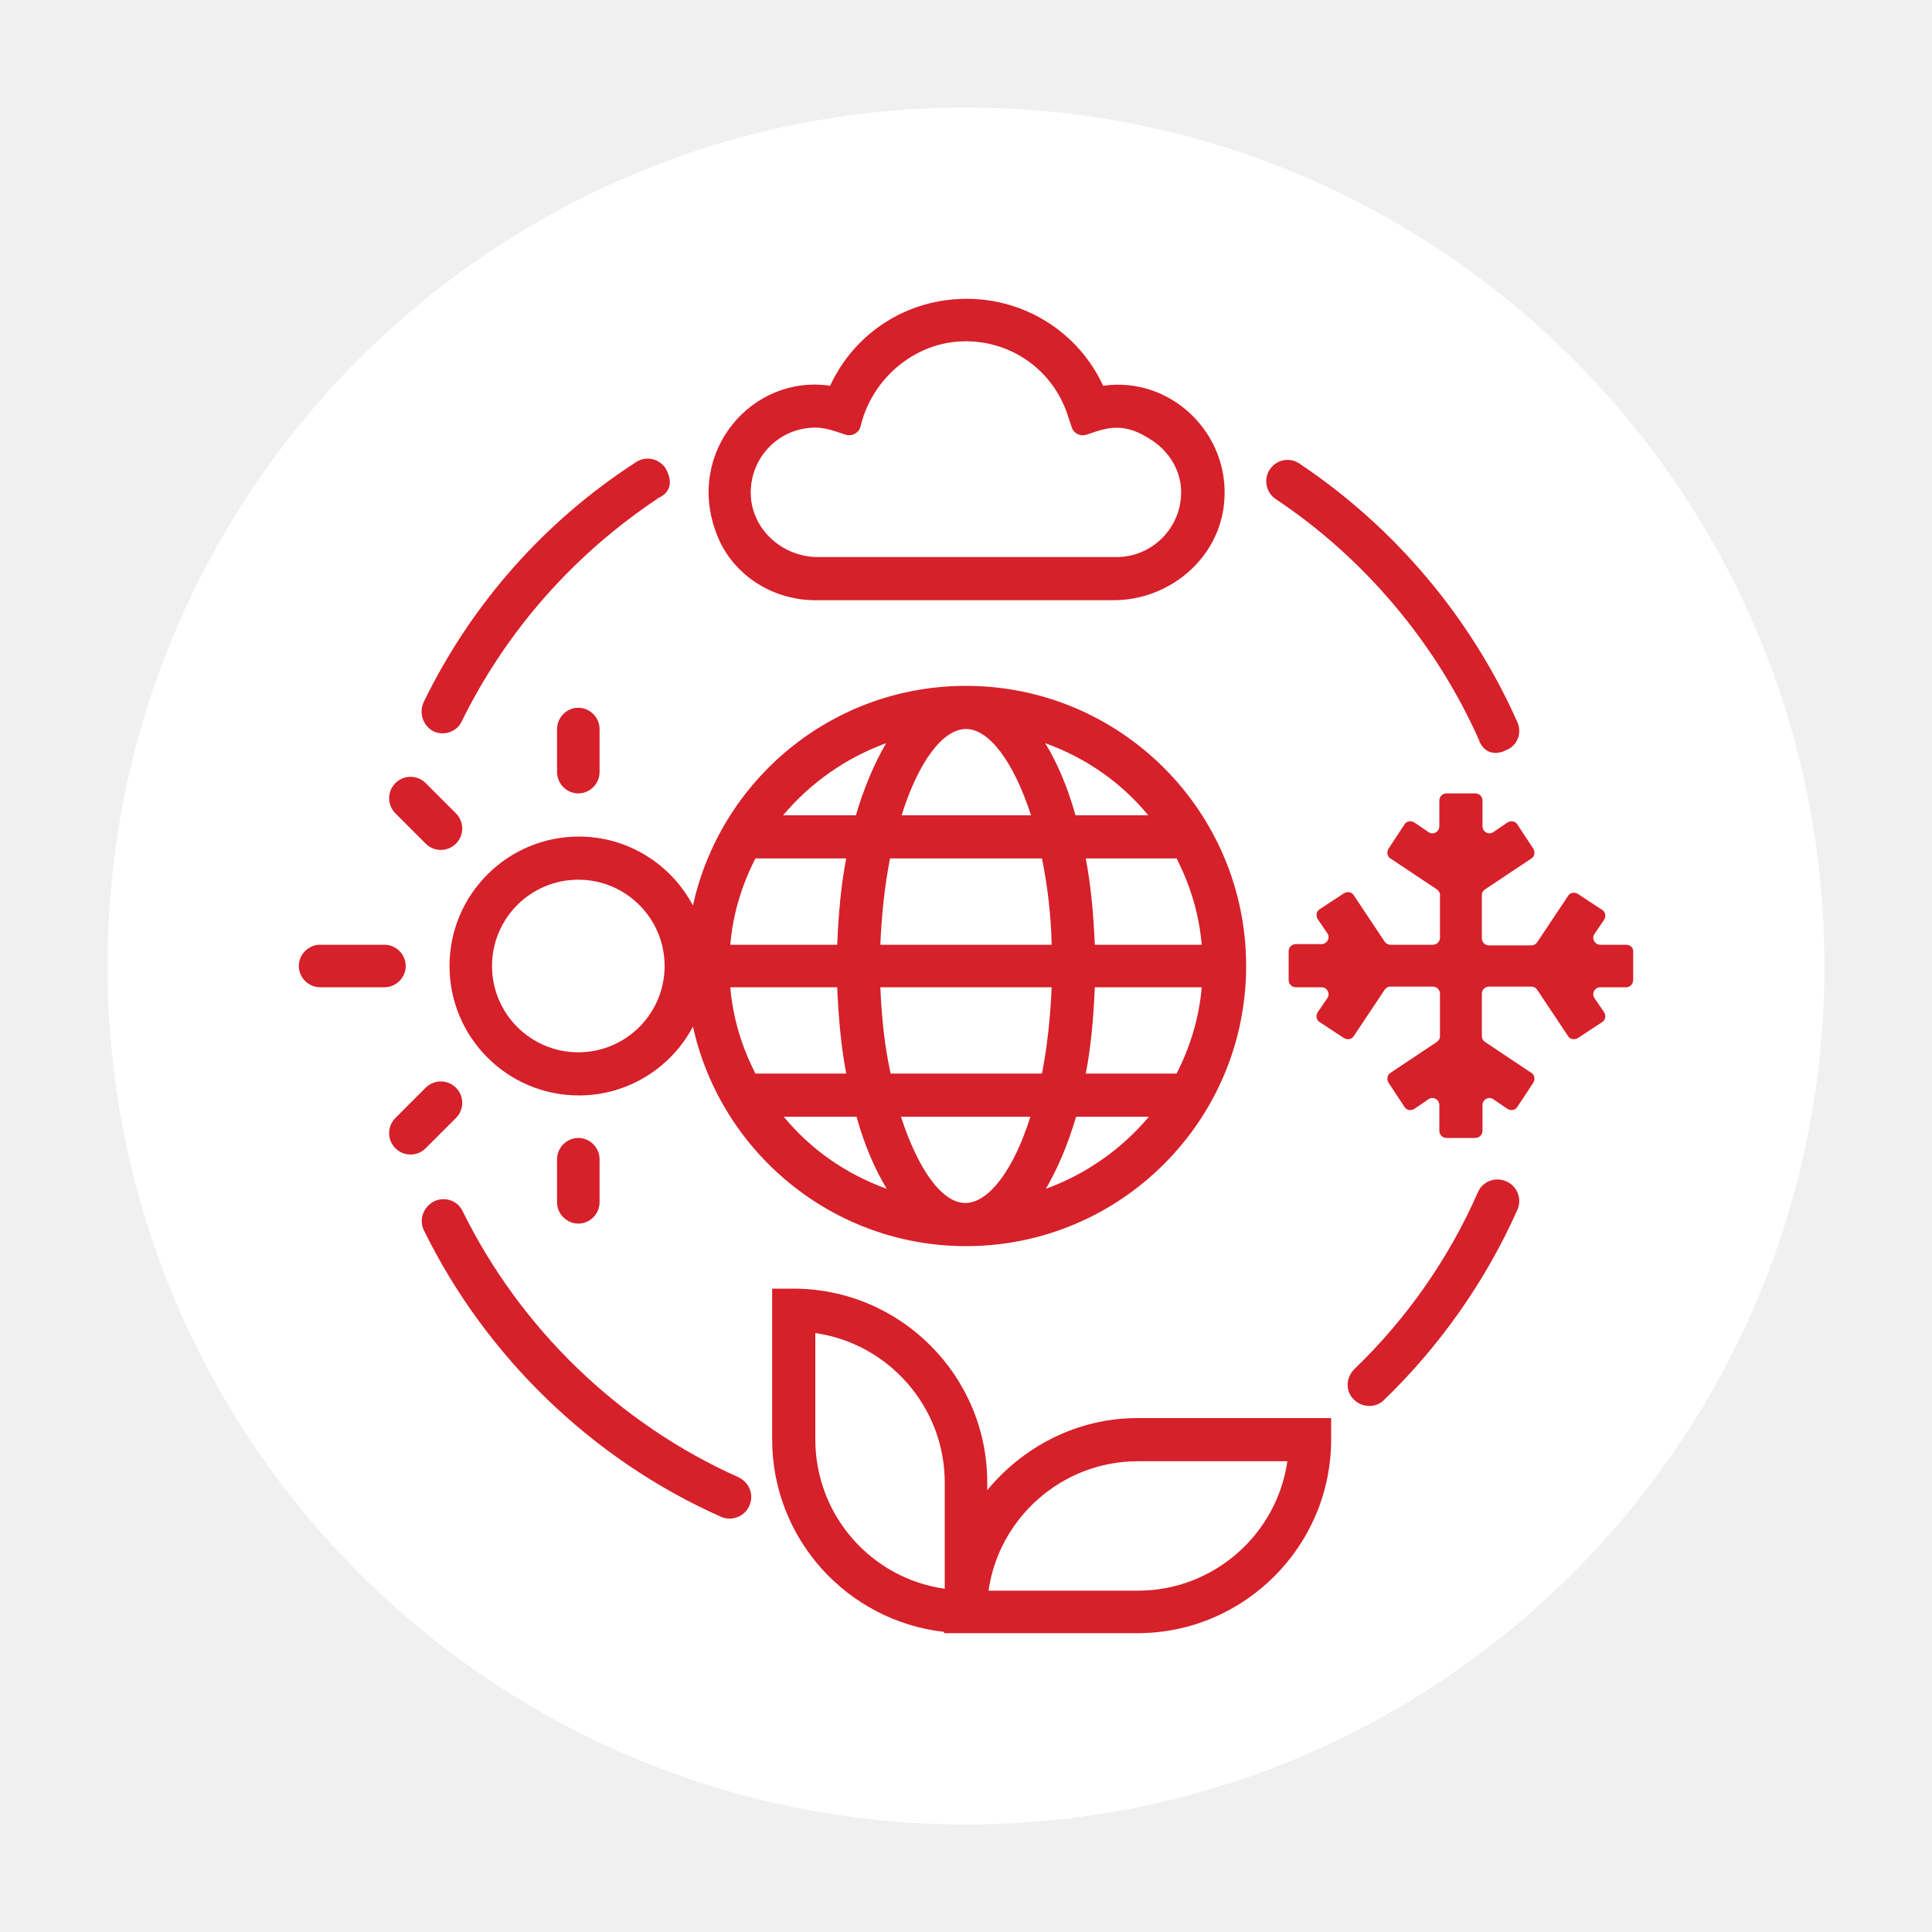
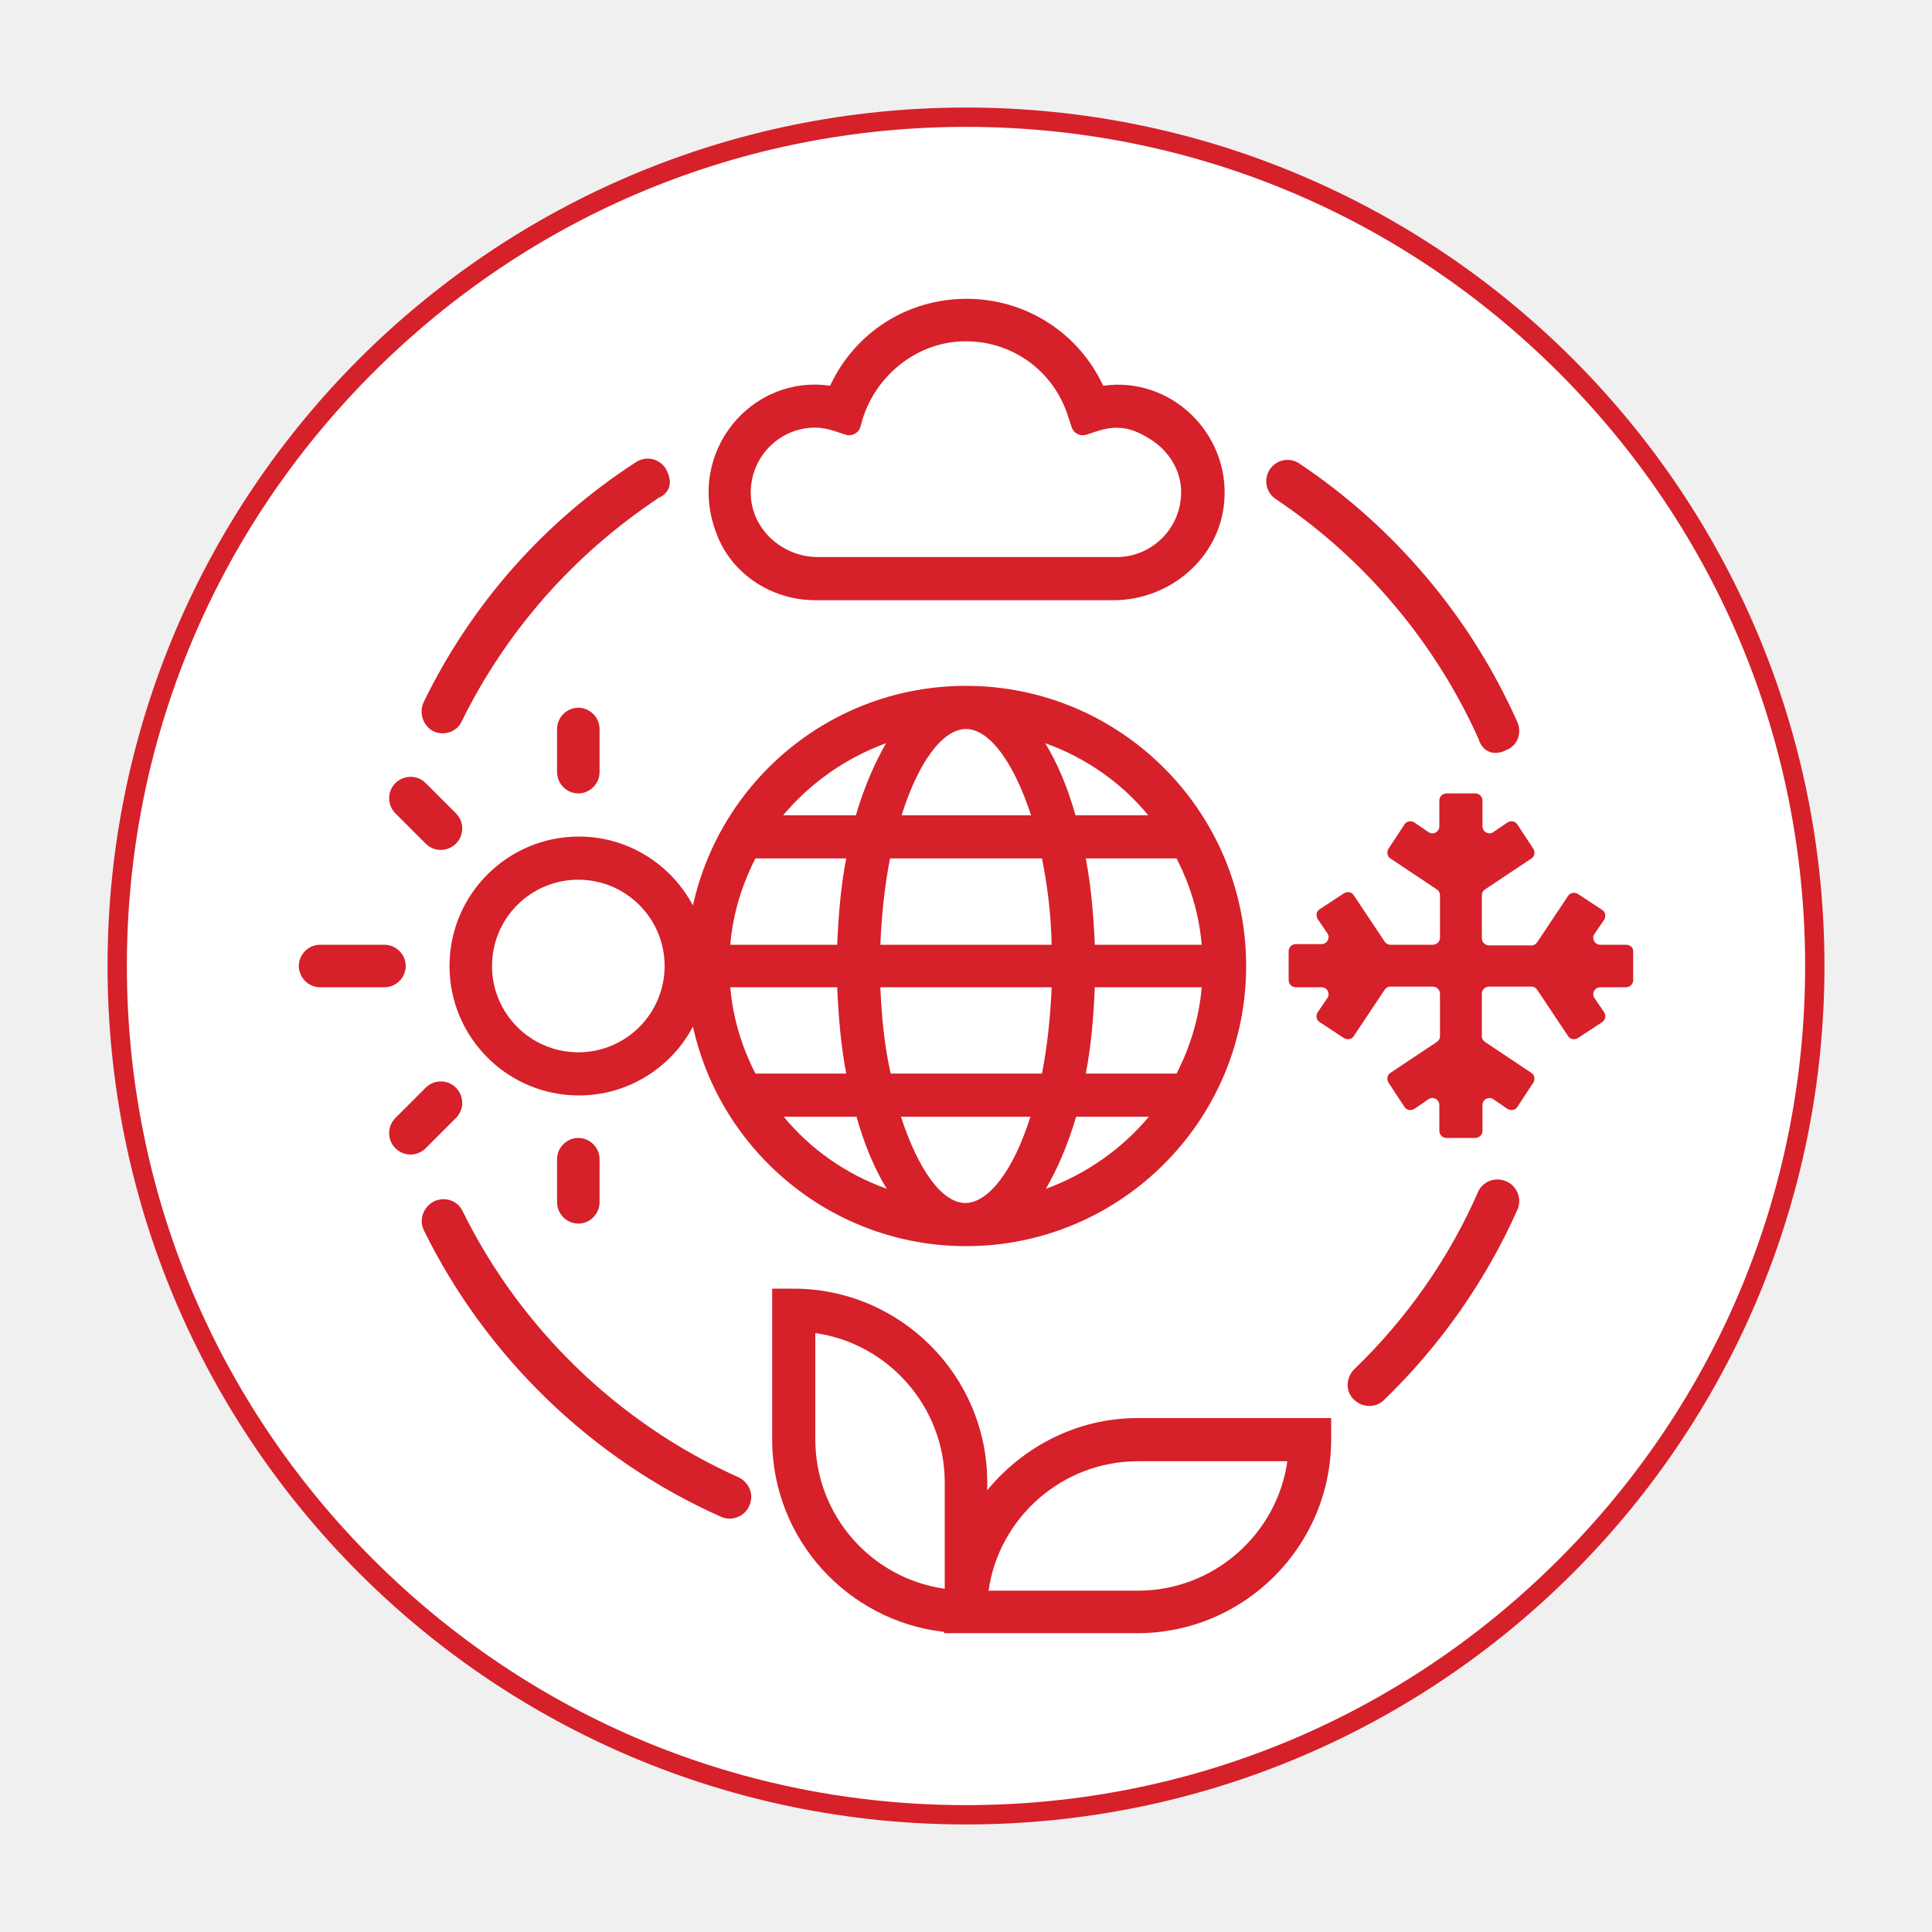
<svg xmlns="http://www.w3.org/2000/svg" version="1.1" id="Layer_1" x="0px" y="0px" viewBox="0 0 300 300" style="enable-background:new 0 0 300 300;" xml:space="preserve">
  <style type="text/css">
	.st0{fill:#FFFFFF;}
	.st1{fill:#D6202A;}
</style>
  <g>
-     <circle class="st0" cx="150" cy="150" r="133.3" />
+     <circle class="st0" cx="150" cy="150" r="131.8" />
+     <path class="st1" d="M150,19.7c34.8,0,67.5,13.6,92.1,38.2s38.2,57.3,38.2,92.1s-13.6,67.5-38.2,92.1s-57.3,38.2-92.1,38.2   c-34.8,0-67.5-13.6-92.1-38.2c-24.6-24.6-38.2-57.3-38.2-92.1s13.6-67.5,38.2-92.1C82.5,33.3,115.2,19.7,150,19.7 M150,16.7   C76.4,16.7,16.7,76.4,16.7,150S76.4,283.3,150,283.3S283.3,223.6,283.3,150S223.6,16.7,150,16.7L150,16.7z" />
+   </g>
+   <g>
    <g>
-       <path class="st1" d="M89.8,109.9L89.8,109.9c1.8,0,3.3,1.5,3.3,3.3v6.7c0,1.8-1.5,3.3-3.3,3.3h0c-1.8,0-3.3-1.5-3.3-3.3v-6.7    C86.5,111.4,88,109.9,89.8,109.9z" />
-       <path class="st1" d="M61.4,121.6L61.4,121.6c1.3-1.3,3.4-1.3,4.7,0l4.7,4.7c1.3,1.3,1.3,3.4,0,4.7h0c-1.3,1.3-3.4,1.3-4.7,0    l-4.7-4.7C60.1,125,60.1,122.9,61.4,121.6z" />
-       <path class="st1" d="M49.7,146.7h10c1.8,0,3.3,1.5,3.3,3.3v0c0,1.8-1.5,3.3-3.3,3.3h-10c-1.8,0-3.3-1.5-3.3-3.3v0    C46.4,148.2,47.9,146.7,49.7,146.7z" />
-       <path class="st1" d="M61.4,173.6l4.7-4.7c1.3-1.3,3.4-1.3,4.7,0l0,0c1.3,1.3,1.3,3.4,0,4.7l-4.7,4.7c-1.3,1.3-3.4,1.3-4.7,0h0    C60.1,177,60.1,174.9,61.4,173.6z" />
-       <path class="st1" d="M89.8,176.7L89.8,176.7c1.8,0,3.3,1.5,3.3,3.3v6.7c0,1.8-1.5,3.3-3.3,3.3h0c-1.8,0-3.3-1.5-3.3-3.3v-6.7    C86.5,178.2,88,176.7,89.8,176.7z" />
+       <path class="st1" d="M89.8,109.9L89.8,109.9c1.8,0,3.3,1.5,3.3,3.3v6.7c0,1.8-1.5,3.3-3.3,3.3l0,0c-1.8,0-3.3-1.5-3.3-3.3v-6.7    C86.5,111.4,88,109.9,89.8,109.9z" />
+       <path class="st1" d="M61.4,121.6L61.4,121.6c1.3-1.3,3.4-1.3,4.7,0l4.7,4.7c1.3,1.3,1.3,3.4,0,4.7l0,0c-1.3,1.3-3.4,1.3-4.7,0    l-4.7-4.7C60.1,125,60.1,122.9,61.4,121.6z" />
+       <path class="st1" d="M49.7,146.7h10c1.8,0,3.3,1.5,3.3,3.3l0,0c0,1.8-1.5,3.3-3.3,3.3h-10c-1.8,0-3.3-1.5-3.3-3.3l0,0    C46.4,148.2,47.9,146.7,49.7,146.7z" />
+       <path class="st1" d="M61.4,173.6l4.7-4.7c1.3-1.3,3.4-1.3,4.7,0l0,0c1.3,1.3,1.3,3.4,0,4.7l-4.7,4.7c-1.3,1.3-3.4,1.3-4.7,0l0,0    C60.1,177,60.1,174.9,61.4,173.6z" />
+       <path class="st1" d="M89.8,176.7L89.8,176.7c1.8,0,3.3,1.5,3.3,3.3v6.7c0,1.8-1.5,3.3-3.3,3.3l0,0c-1.8,0-3.3-1.5-3.3-3.3V180    C86.5,178.2,88,176.7,89.8,176.7z" />
      <path class="st1" d="M252.5,146.7h-4c-0.9,0-1.4-1-0.9-1.7l1.5-2.2c0.3-0.5,0.2-1.2-0.3-1.5l-3.8-2.5c-0.5-0.3-1.2-0.2-1.5,0.3    l-4.8,7.2c-0.2,0.3-0.5,0.5-0.9,0.5h-6.6c-0.6,0-1.1-0.5-1.1-1.1V139c0-0.4,0.2-0.7,0.5-0.9l7.2-4.8c0.5-0.3,0.6-1,0.3-1.5    l-2.5-3.8c-0.3-0.5-1-0.6-1.5-0.3l-2.2,1.5c-0.7,0.5-1.7,0-1.7-0.9v-4c0-0.6-0.5-1.1-1.1-1.1h-4.5c-0.6,0-1.1,0.5-1.1,1.1v4    c0,0.9-1,1.4-1.7,0.9l-2.2-1.5c-0.5-0.3-1.2-0.2-1.5,0.3l-2.5,3.8c-0.3,0.5-0.2,1.2,0.3,1.5l7.2,4.8c0.3,0.2,0.5,0.5,0.5,0.9v6.6    c0,0.6-0.5,1.1-1.1,1.1h-6.6c-0.4,0-0.7-0.2-0.9-0.5l-4.8-7.2c-0.3-0.5-1-0.6-1.5-0.3l-3.8,2.5c-0.5,0.3-0.6,1-0.3,1.5l1.5,2.2    c0.5,0.7,0,1.7-0.9,1.7h-4c-0.6,0-1.1,0.5-1.1,1.1v4.5c0,0.6,0.5,1.1,1.1,1.1h4c0.9,0,1.4,1,0.9,1.7l-1.5,2.2    c-0.3,0.5-0.2,1.2,0.3,1.5l3.8,2.5c0.5,0.3,1.2,0.2,1.5-0.3l4.8-7.2c0.2-0.3,0.5-0.5,0.9-0.5h6.6c0.6,0,1.1,0.5,1.1,1.1v6.6    c0,0.4-0.2,0.7-0.5,0.9l-7.2,4.8c-0.5,0.3-0.6,1-0.3,1.5l2.5,3.8c0.3,0.5,1,0.6,1.5,0.3l2.2-1.5c0.7-0.5,1.7,0,1.7,0.9v4    c0,0.6,0.5,1.1,1.1,1.1h4.5c0.6,0,1.1-0.5,1.1-1.1v-4c0-0.9,1-1.4,1.7-0.9l2.2,1.5c0.5,0.3,1.2,0.2,1.5-0.3l2.5-3.8    c0.3-0.5,0.2-1.2-0.3-1.5l-7.2-4.8c-0.3-0.2-0.5-0.5-0.5-0.9v-6.6c0-0.6,0.5-1.1,1.1-1.1h6.6c0.4,0,0.7,0.2,0.9,0.5l4.8,7.2    c0.3,0.5,1,0.6,1.5,0.3l3.8-2.5c0.5-0.3,0.6-1,0.3-1.5l-1.5-2.2c-0.5-0.7,0-1.7,0.9-1.7h4c0.6,0,1.1-0.5,1.1-1.1v-4.5    C253.6,147.1,253.1,146.7,252.5,146.7z" />
-       <path class="st1" d="M193.5,150c0-24-19.5-43.5-43.5-43.5c-20.8,0-38.1,14.6-42.4,34.1c-3.4-6.4-10.1-10.7-17.7-10.7    c-11.1,0-20.1,9-20.1,20.1s9,20.1,20.1,20.1c7.7,0,14.4-4.4,17.7-10.7c4.3,19.5,21.7,34.1,42.4,34.1    C174,193.5,193.5,174,193.5,150z M89.8,163.4c-7.4,0-13.4-6-13.4-13.4s6-13.4,13.4-13.4s13.4,6,13.4,13.4    C103.2,157.4,97.2,163.4,89.8,163.4z M139.9,173.4h20.1c-2.6,8.3-6.5,13.4-10.1,13.4S142.6,181.7,139.9,173.4L139.9,173.4z     M113.4,153.3H130c0.2,4.7,0.6,9.2,1.4,13.4h-14.1C115.2,162.6,113.8,158.1,113.4,153.3z M150,113.2c3.6,0,7.4,5.1,10.1,13.4    h-20.1C142.6,118.3,146.4,113.2,150,113.2z M161.8,133.3c0.8,4,1.4,8.5,1.5,13.4h-26.6c0.2-4.8,0.7-9.3,1.5-13.4H161.8z     M186.6,146.7H170c-0.2-4.7-0.6-9.2-1.4-13.4h14.1C184.8,137.4,186.2,141.9,186.6,146.7L186.6,146.7z M186.6,153.3    c-0.4,4.8-1.8,9.3-3.9,13.4h-14.1c0.8-4.1,1.2-8.6,1.4-13.4H186.6z M130,146.7h-16.6c0.4-4.8,1.8-9.3,3.9-13.4h14.1    C130.6,137.4,130.2,141.9,130,146.7L130,146.7z M136.7,153.3h26.6c-0.2,4.8-0.7,9.3-1.5,13.4h-23.5    C137.4,162.7,136.9,158.2,136.7,153.3L136.7,153.3z M162.4,184.6c1.8-3.1,3.4-6.8,4.7-11.2h11.3    C174.2,178.4,168.7,182.3,162.4,184.6z M178.3,126.6h-11.3c-1.2-4.3-2.8-8.1-4.7-11.2C168.7,117.7,174.2,121.6,178.3,126.6z     M137.6,115.4c-1.8,3.1-3.4,6.8-4.7,11.2h-11.3C125.8,121.6,131.3,117.7,137.6,115.4L137.6,115.4z M121.7,173.4h11.3    c1.2,4.3,2.8,8.1,4.7,11.2C131.3,182.3,125.8,178.4,121.7,173.4L121.7,173.4z" />
-       <path class="st1" d="M126.6,93.2h46.3c8.8,0,16.5-6.6,17.2-15.3c0.9-10.6-8.3-19.5-18.8-18c-3.8-8.2-12-13.5-21.2-13.5    c-9.3,0-17.4,5.3-21.2,13.5c-12.2-1.8-22.4,10.3-17.7,22.8C113.5,89.1,119.8,93.2,126.6,93.2L126.6,93.2z M126.6,66.4    c1,0,2,0.2,3.2,0.6l1.5,0.5c0.9,0.3,2-0.2,2.3-1.2l0.3-1.1c2.1-6.9,8.4-12,15.6-12.2c7.6-0.2,14.2,4.6,16.4,11.8l0.5,1.5    c0.3,1,1.3,1.5,2.3,1.2l1.5-0.5c3.3-1.1,5.6-0.6,8.4,1.2c2.8,1.7,4.7,4.7,4.8,7.9c0.2,5.7-4.4,10.4-10,10.4l-46.4,0    c-5.3,0-10-4-10.4-9.3C116.2,71.3,120.8,66.4,126.6,66.4L126.6,66.4z" />
-       <path class="st1" d="M153.3,231.4v-1.2c0-16.6-13.5-30.1-30.1-30.1h-3.3v23.4c0,15.5,11.7,28.2,26.7,29.9v0.2h3.3h3.3h23.4    c16.6,0,30.1-13.5,30.1-30.1v-3.3h-30.1C167.3,220.2,158.9,224.6,153.3,231.4z M126.6,223.5v-16.5c11.3,1.6,20.1,11.4,20.1,23.2    v16.5C135.3,245.1,126.6,235.3,126.6,223.5z M176.7,247h-23.2c1.6-11.3,11.4-20.1,23.2-20.1h23.2C198.3,238.2,188.5,247,176.7,247    z" />
-       <path class="st1" d="M67.5,186.5L67.5,186.5c-1.7,0.8-2.5,2.8-1.7,4.5c9.6,19.6,26.1,35.6,46.1,44.5c1.7,0.8,3.8,0,4.5-1.8v0    c0.7-1.7-0.1-3.5-1.7-4.3c-18.6-8.3-33.9-23.1-42.9-41.4C71,186.4,69.1,185.8,67.5,186.5z" />
-       <path class="st1" d="M210.1,217.2L210.1,217.2c1.3,1.4,3.5,1.5,4.8,0.2c8.7-8.4,15.8-18.5,20.7-29.5c0.8-1.7,0-3.8-1.8-4.5v0    c-1.7-0.7-3.6,0.1-4.3,1.7c-4.5,10.3-11.1,19.7-19.2,27.5C209,213.9,208.9,215.9,210.1,217.2z" />
+       <path class="st1" d="M193.5,150c0-24-19.5-43.5-43.5-43.5c-20.8,0-38.1,14.6-42.4,34.1c-3.4-6.4-10.1-10.7-17.7-10.7    c-11.1,0-20.1,9-20.1,20.1s9,20.1,20.1,20.1c7.7,0,14.4-4.4,17.7-10.7c4.3,19.5,21.7,34.1,42.4,34.1    C174,193.5,193.5,174,193.5,150z M89.8,163.4c-7.4,0-13.4-6-13.4-13.4s6-13.4,13.4-13.4s13.4,6,13.4,13.4    C103.2,157.4,97.2,163.4,89.8,163.4z M139.9,173.4H160c-2.6,8.3-6.5,13.4-10.1,13.4S142.6,181.7,139.9,173.4L139.9,173.4z     M113.4,153.3H130c0.2,4.7,0.6,9.2,1.4,13.4h-14.1C115.2,162.6,113.8,158.1,113.4,153.3z M150,113.2c3.6,0,7.4,5.1,10.1,13.4H140    C142.6,118.3,146.4,113.2,150,113.2z M161.8,133.3c0.8,4,1.4,8.5,1.5,13.4h-26.6c0.2-4.8,0.7-9.3,1.5-13.4H161.8z M186.6,146.7    H170c-0.2-4.7-0.6-9.2-1.4-13.4h14.1C184.8,137.4,186.2,141.9,186.6,146.7L186.6,146.7z M186.6,153.3c-0.4,4.8-1.8,9.3-3.9,13.4    h-14.1c0.8-4.1,1.2-8.6,1.4-13.4H186.6z M130,146.7h-16.6c0.4-4.8,1.8-9.3,3.9-13.4h14.1C130.6,137.4,130.2,141.9,130,146.7    L130,146.7z M136.7,153.3h26.6c-0.2,4.8-0.7,9.3-1.5,13.4h-23.5C137.4,162.7,136.9,158.2,136.7,153.3L136.7,153.3z M162.4,184.6    c1.8-3.1,3.4-6.8,4.7-11.2h11.3C174.2,178.4,168.7,182.3,162.4,184.6z M178.3,126.6H167c-1.2-4.3-2.8-8.1-4.7-11.2    C168.7,117.7,174.2,121.6,178.3,126.6z M137.6,115.4c-1.8,3.1-3.4,6.8-4.7,11.2h-11.3C125.8,121.6,131.3,117.7,137.6,115.4    L137.6,115.4z M121.7,173.4H133c1.2,4.3,2.8,8.1,4.7,11.2C131.3,182.3,125.8,178.4,121.7,173.4L121.7,173.4z" />
+       <path class="st1" d="M126.6,93.2h46.3c8.8,0,16.5-6.6,17.2-15.3c0.9-10.6-8.3-19.5-18.8-18c-3.8-8.2-12-13.5-21.2-13.5    c-9.3,0-17.4,5.3-21.2,13.5c-12.2-1.8-22.4,10.3-17.7,22.8C113.5,89.1,119.8,93.2,126.6,93.2L126.6,93.2z M126.6,66.4    c1,0,2,0.2,3.2,0.6l1.5,0.5c0.9,0.3,2-0.2,2.3-1.2l0.3-1.1c2.1-6.9,8.4-12,15.6-12.2c7.6-0.2,14.2,4.6,16.4,11.8l0.5,1.5    c0.3,1,1.3,1.5,2.3,1.2l1.5-0.5c3.3-1.1,5.6-0.6,8.4,1.2c2.8,1.7,4.7,4.7,4.8,7.9c0.2,5.7-4.4,10.4-10,10.4H127    c-5.3,0-10-4-10.4-9.3C116.2,71.3,120.8,66.4,126.6,66.4L126.6,66.4z" />
+       <path class="st1" d="M153.3,231.4v-1.2c0-16.6-13.5-30.1-30.1-30.1h-3.3v23.4c0,15.5,11.7,28.2,26.7,29.9v0.2h3.3h3.3h23.4    c16.6,0,30.1-13.5,30.1-30.1v-3.3h-30.1C167.3,220.2,158.9,224.6,153.3,231.4z M126.6,223.5V207c11.3,1.6,20.1,11.4,20.1,23.2    v16.5C135.3,245.1,126.6,235.3,126.6,223.5z M176.7,247h-23.2c1.6-11.3,11.4-20.1,23.2-20.1h23.2C198.3,238.2,188.5,247,176.7,247    z" />
+       <path class="st1" d="M67.5,186.5L67.5,186.5c-1.7,0.8-2.5,2.8-1.7,4.5c9.6,19.6,26.1,35.6,46.1,44.5c1.7,0.8,3.8,0,4.5-1.8l0,0    c0.7-1.7-0.1-3.5-1.7-4.3c-18.6-8.3-33.9-23.1-42.9-41.4C71,186.4,69.1,185.8,67.5,186.5z" />
+       <path class="st1" d="M210.1,217.2L210.1,217.2c1.3,1.4,3.5,1.5,4.8,0.2c8.7-8.4,15.8-18.5,20.7-29.5c0.8-1.7,0-3.8-1.8-4.5l0,0    c-1.7-0.7-3.6,0.1-4.3,1.7c-4.5,10.3-11.1,19.7-19.2,27.5C209,213.9,208.9,215.9,210.1,217.2z" />
      <path class="st1" d="M235.6,112.1c-7.2-16.2-19-30.2-33.8-40.1c-1.6-1.1-3.7-0.6-4.7,1c-0.9,1.5-0.5,3.5,1,4.5    c13.8,9.2,24.9,22.4,31.6,37.5c0,0,0,0,0,0.1c1,2.2,2.8,1.9,3.7,1.6l0.4-0.2C235.6,115.9,236.4,113.8,235.6,112.1z" />
      <path class="st1" d="M102.5,77.2c2.4-1.3,1.3-3.6,1-4.2l-0.1-0.2c-1-1.6-3.1-2.1-4.7-1C84.5,81,73.2,93.8,65.8,109    c-0.8,1.7-0.1,3.8,1.6,4.6c1.6,0.7,3.6,0,4.3-1.6C78.6,98,89,86.2,102,77.5C102.1,77.4,102.2,77.3,102.5,77.2z" />
    </g>
  </g>
</svg>
